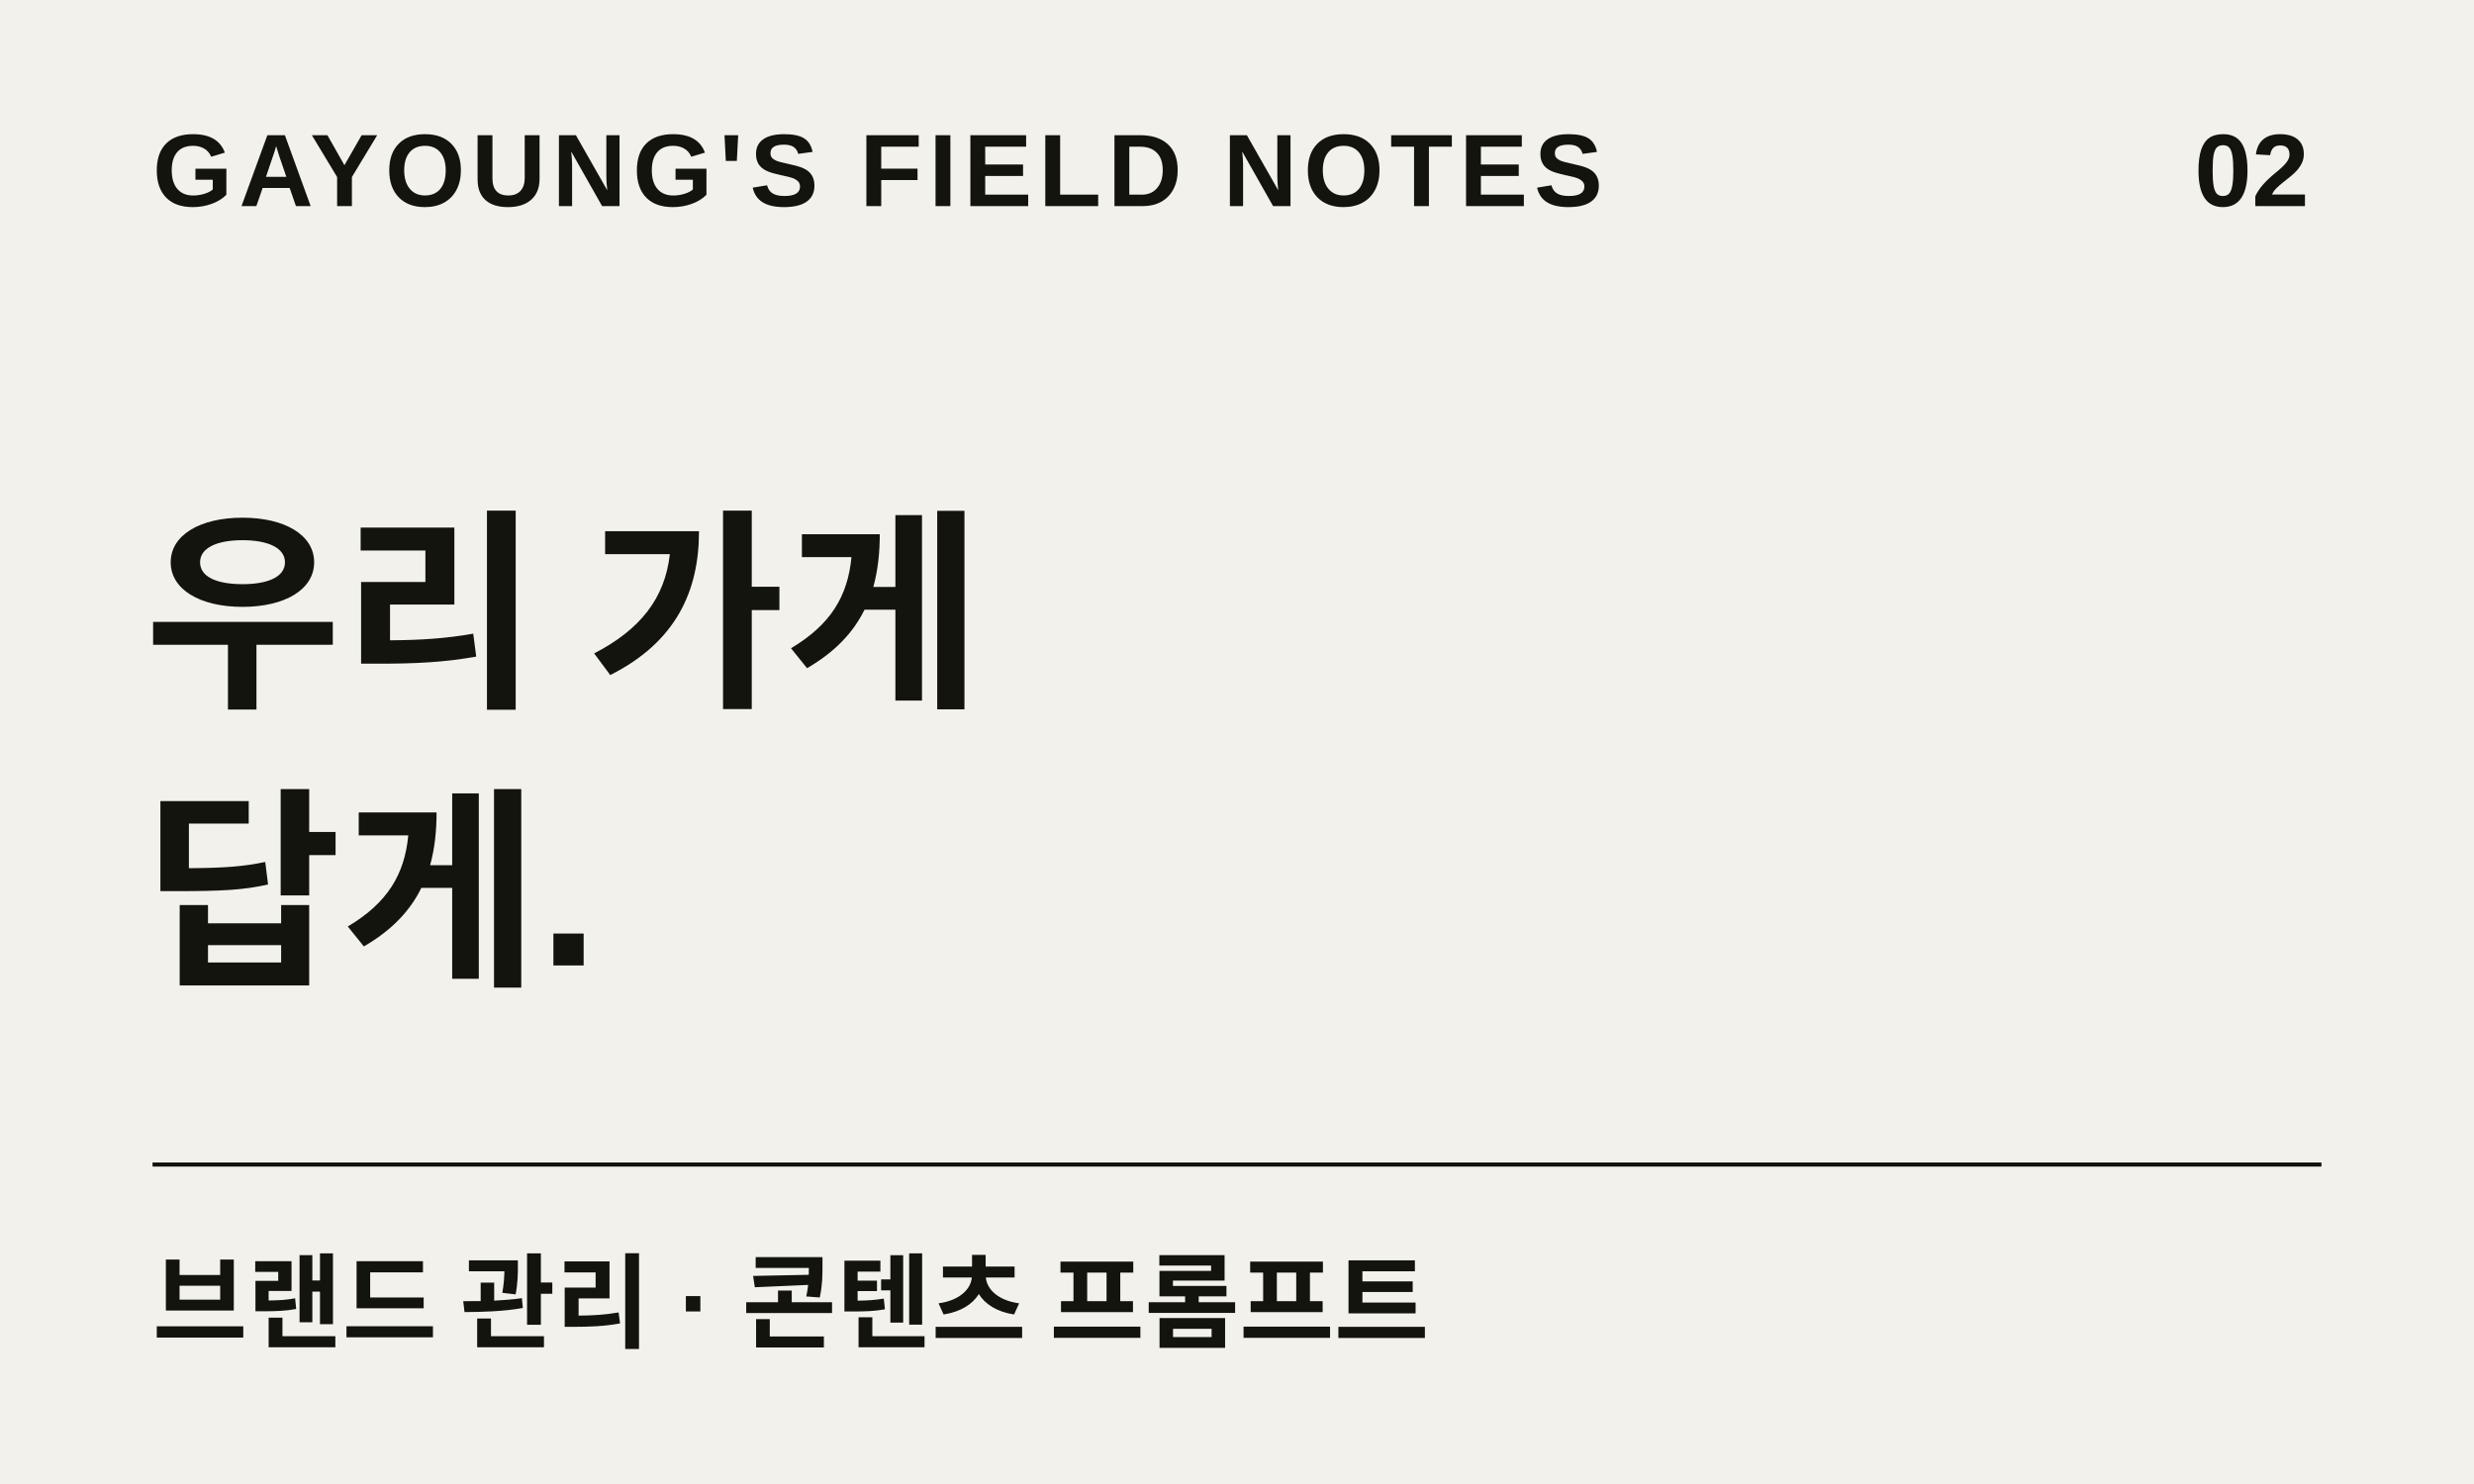
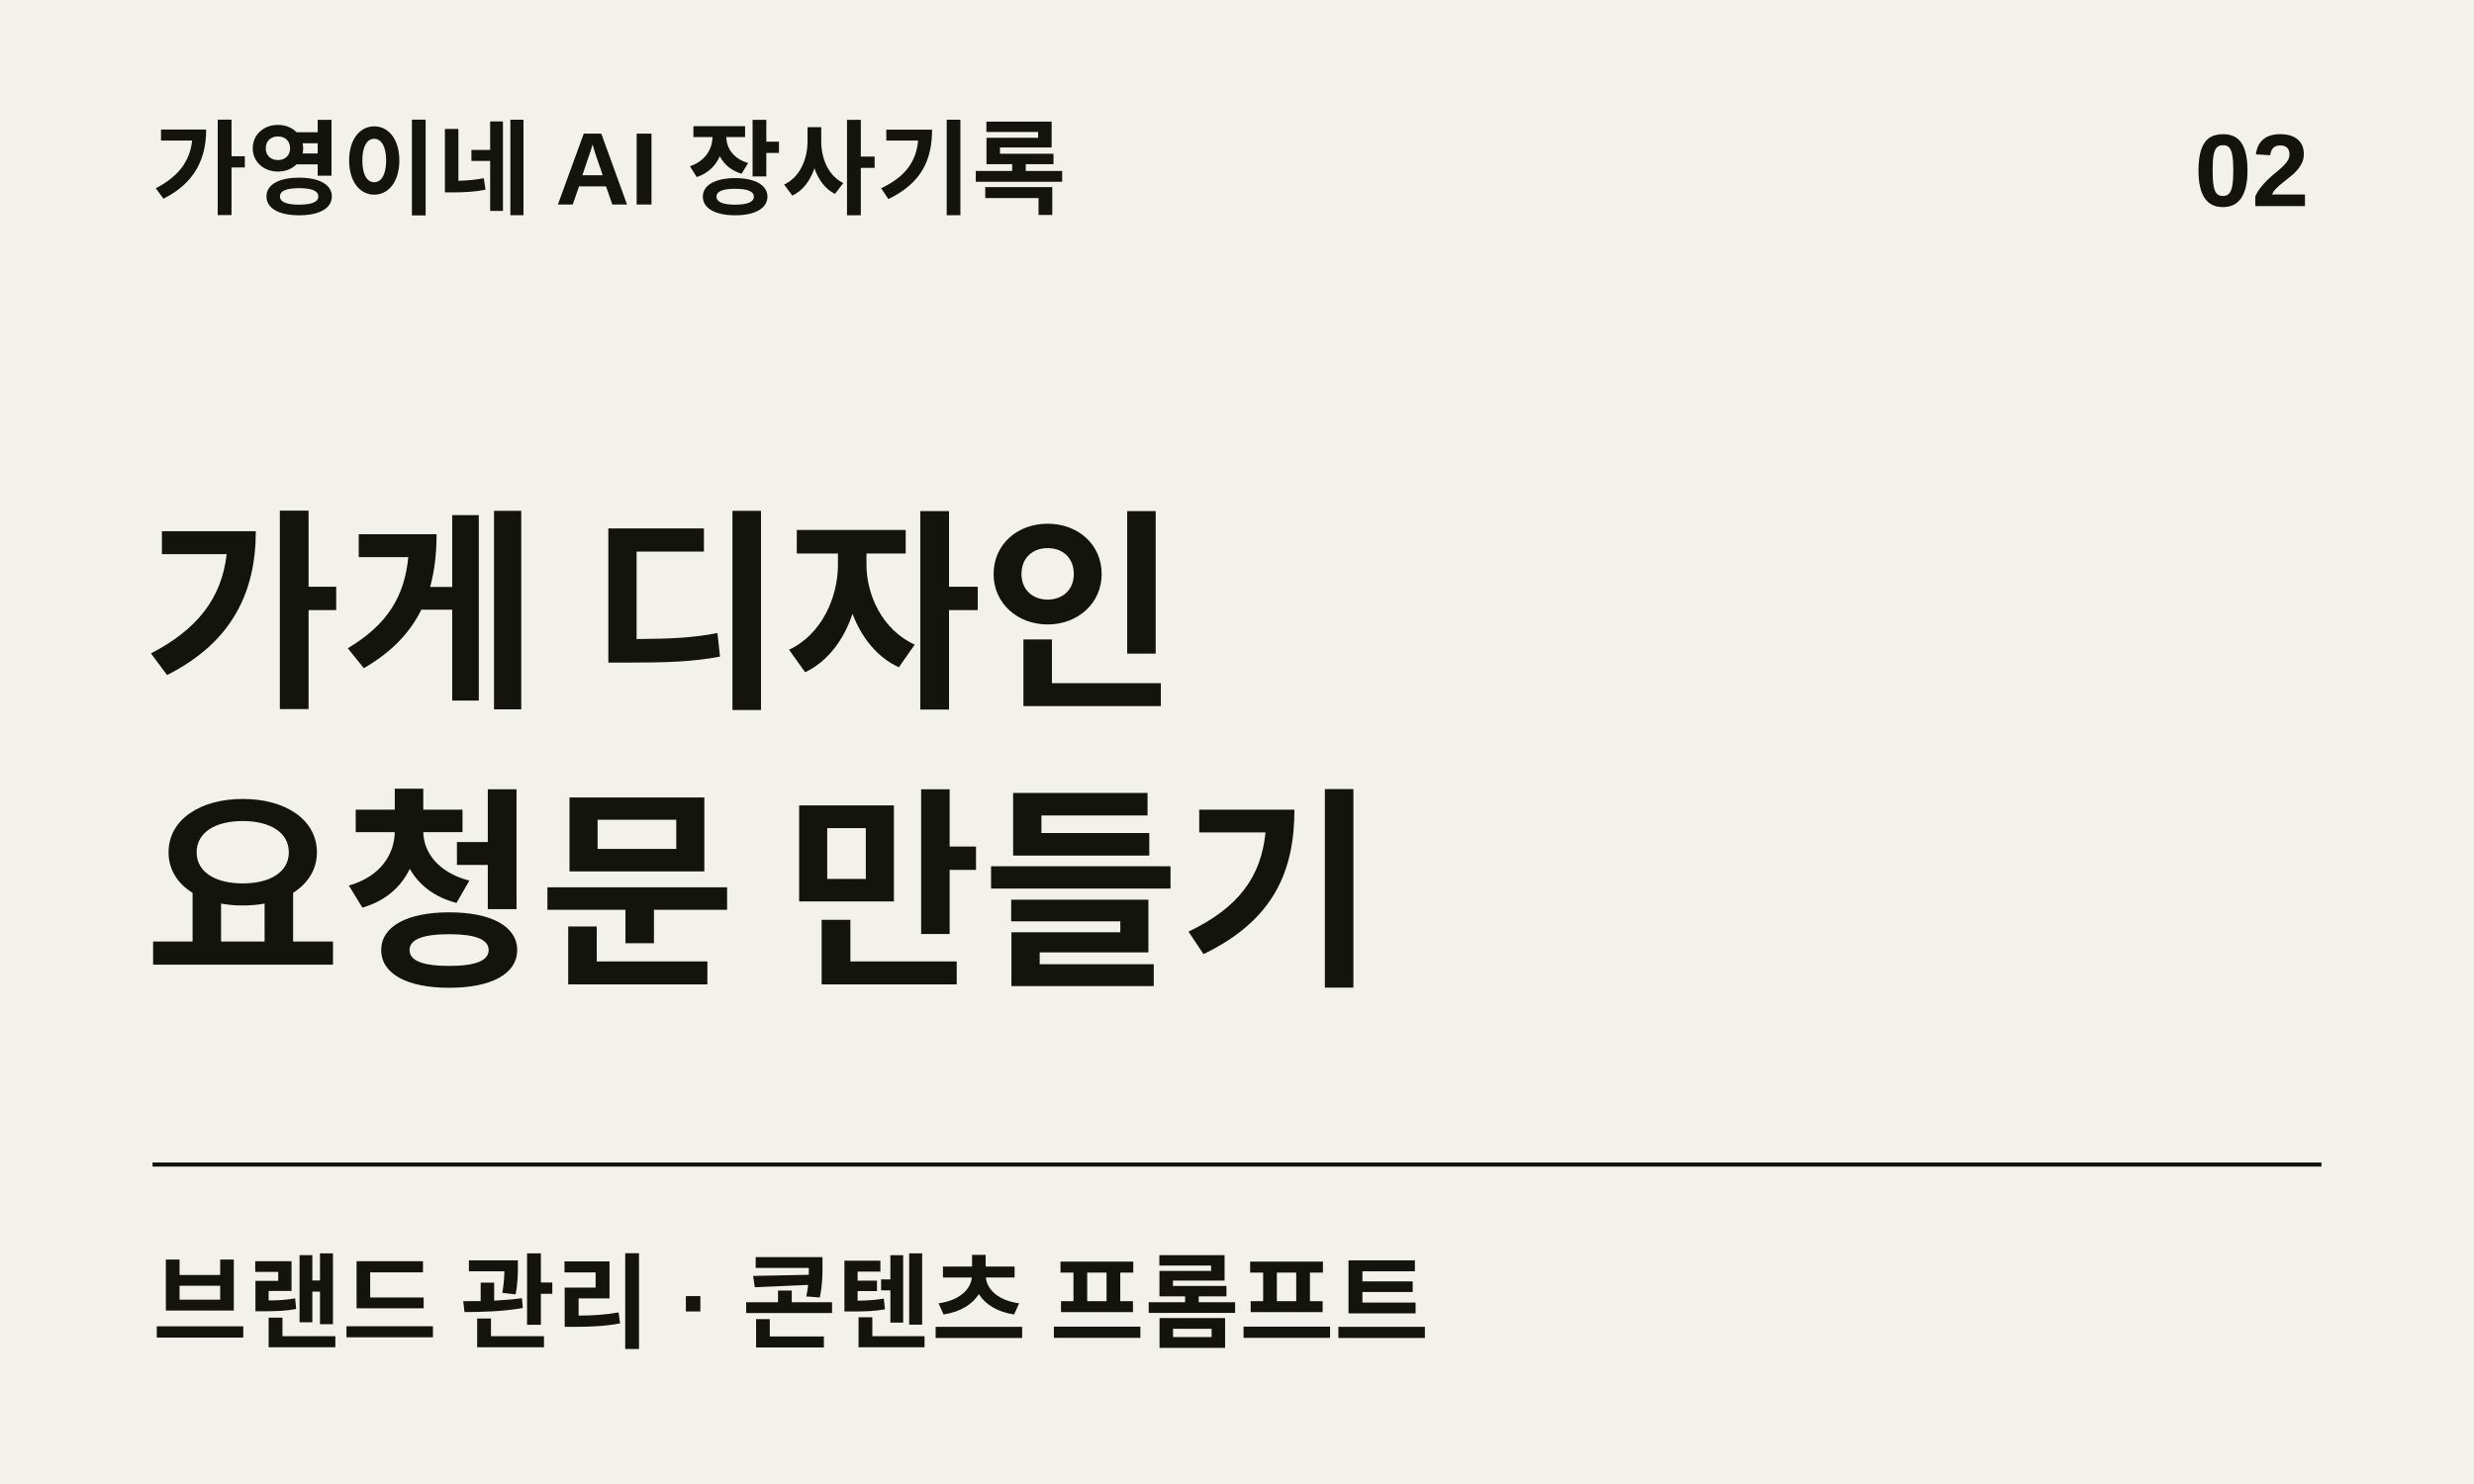
<svg xmlns="http://www.w3.org/2000/svg" width="1200" height="720" viewBox="0 0 1200 720">
  <rect width="1200" height="720" fill="#F3F1EC" />
  <g fill="#14140F" font-family="Arial, Noto Sans KR, sans-serif">
-     <text x="74" y="100" font-size="50" font-weight="700" letter-spacing="3">GAYOUNG'S FIELD NOTES</text>
+     <text x="74" y="100" font-size="50" font-weight="700" letter-spacing="0">가영이네 AI 장사기록</text>
    <text x="1120" y="100" font-size="50" font-weight="700" text-anchor="end">02</text>
-     <text x="70" y="335" font-size="104" font-weight="800">우리 가게</text>
-     <text x="70" y="470" font-size="104" font-weight="800">답게.</text>
+     <text x="70" y="335" font-size="104" font-weight="800">가게 디자인</text>
+     <text x="70" y="470" font-size="104" font-weight="800">요청문 만들기</text>
    <text x="74" y="650" font-size="50" font-weight="700">브랜드 관리 · 콘텐츠 프롬프트</text>
  </g>
  <path d="M74 565H1126" stroke="#14140F" stroke-width="2" />
</svg>
